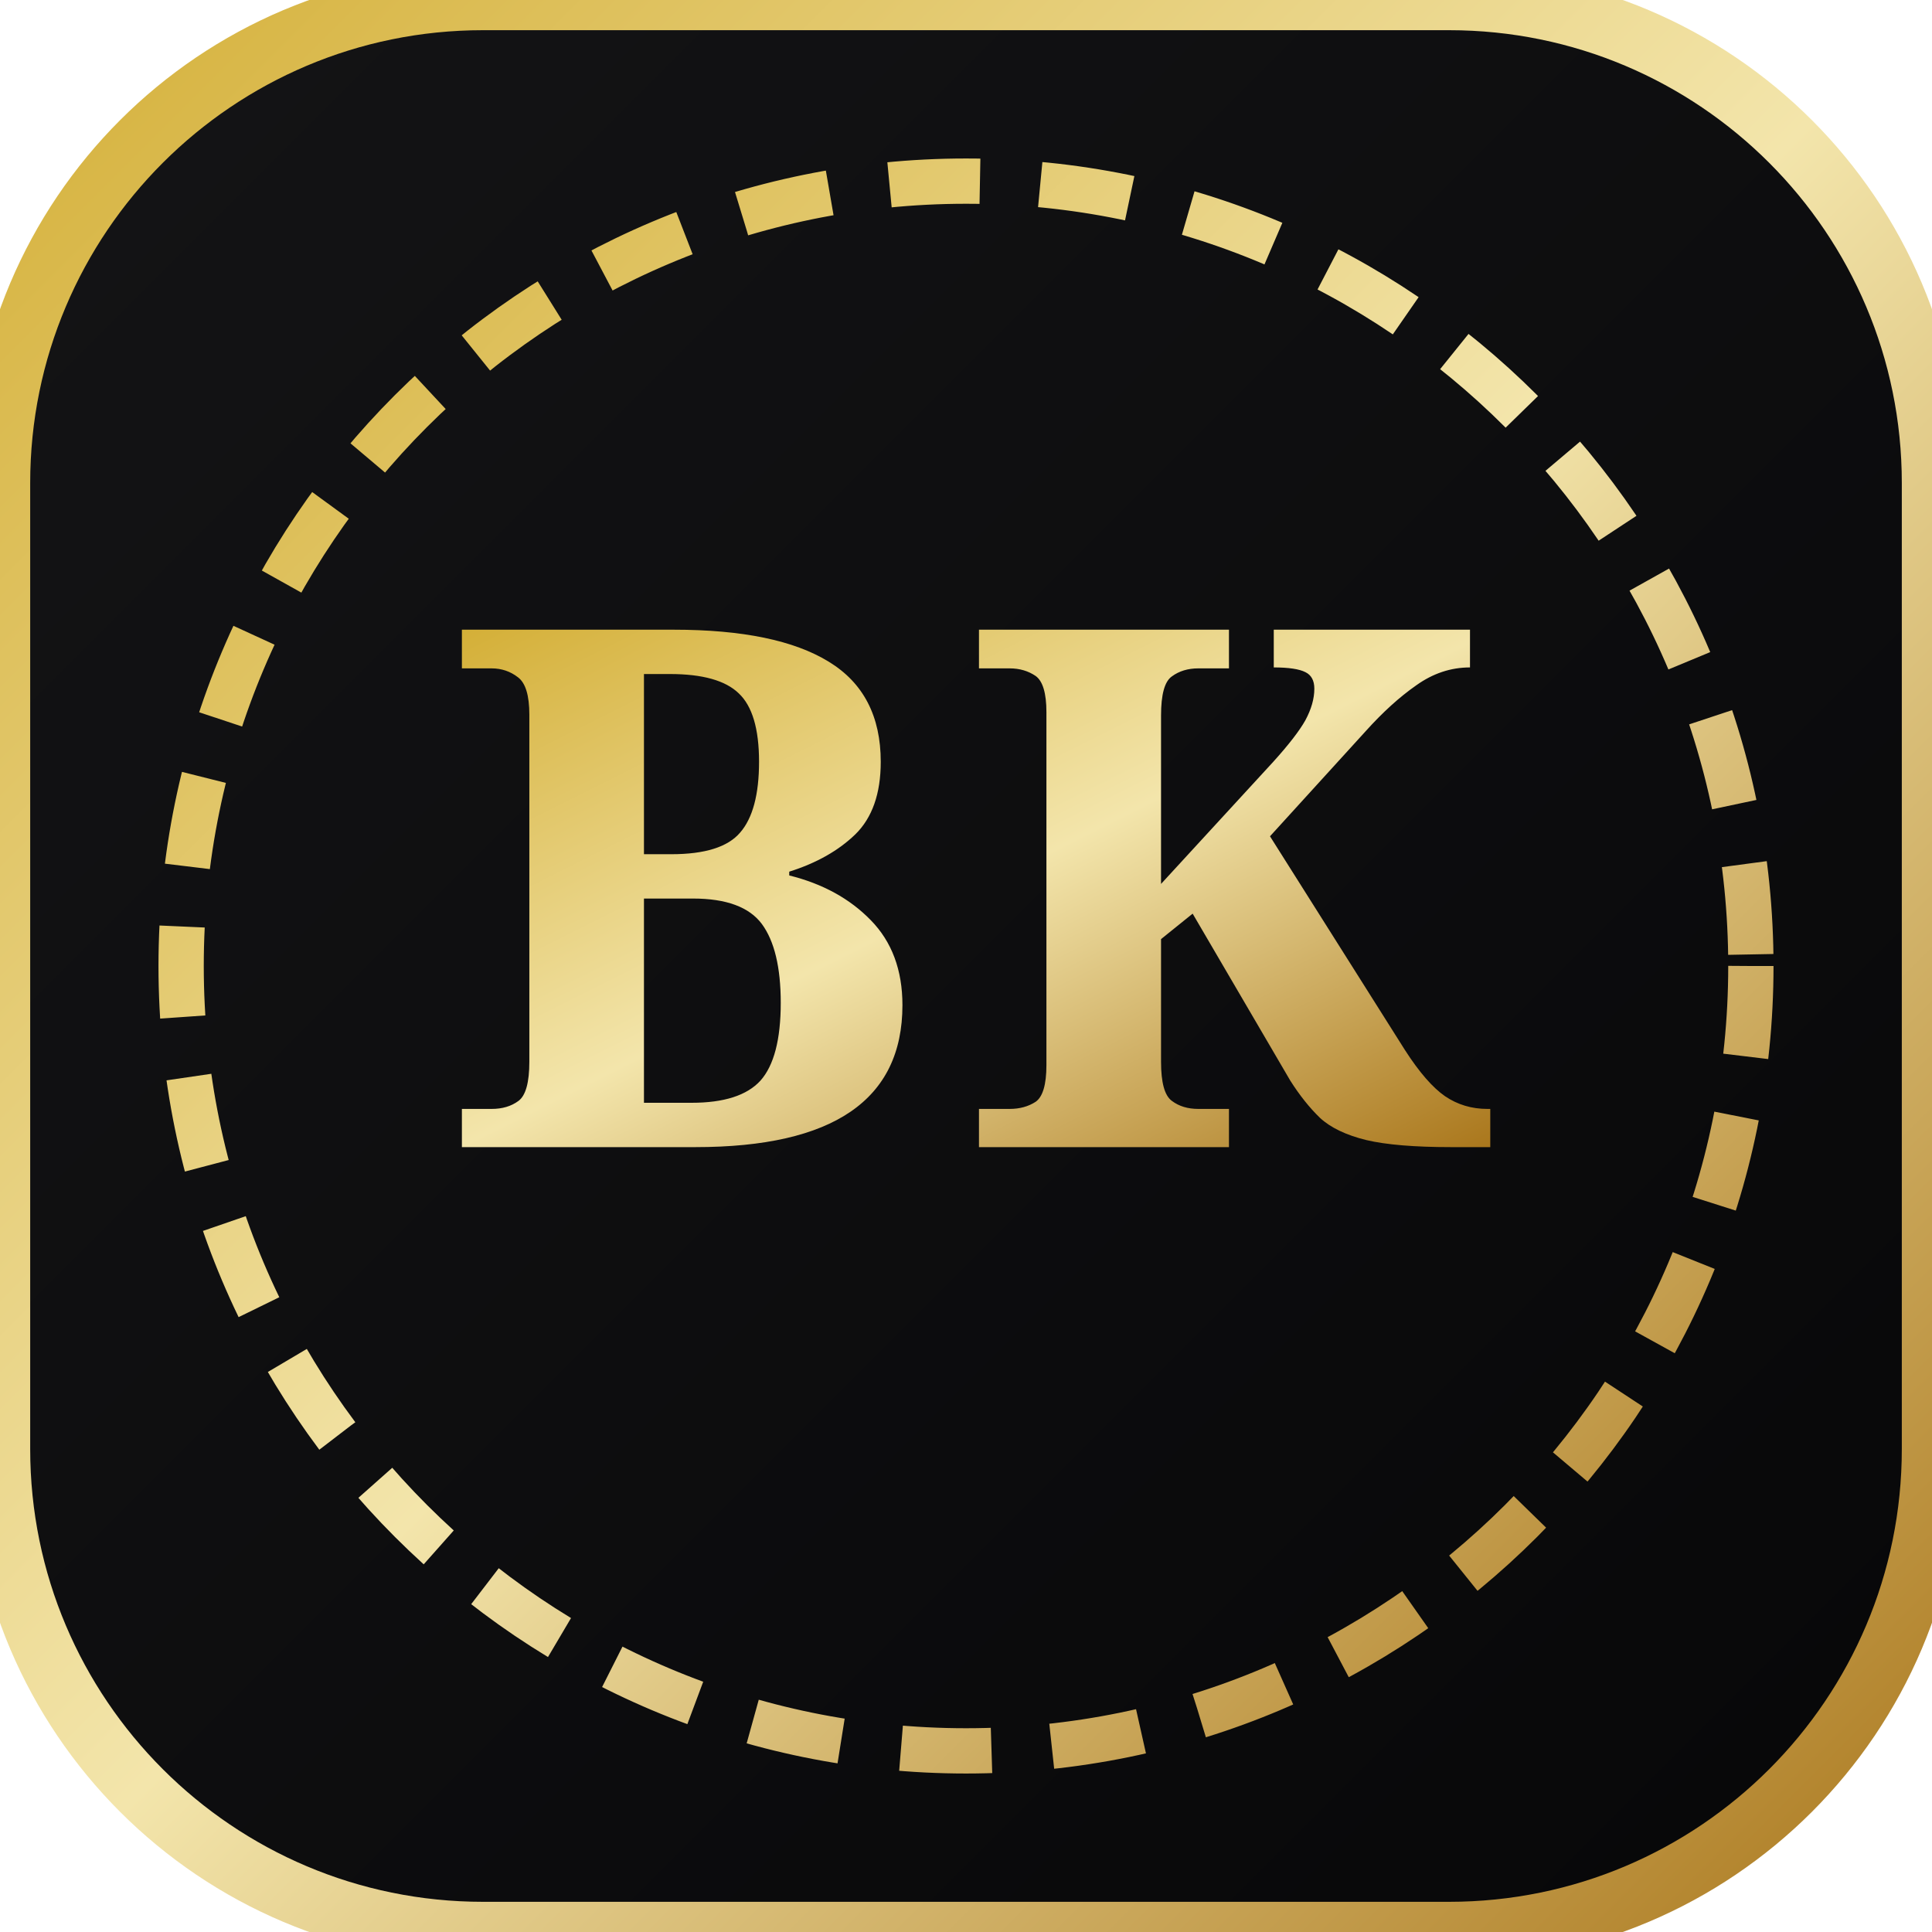
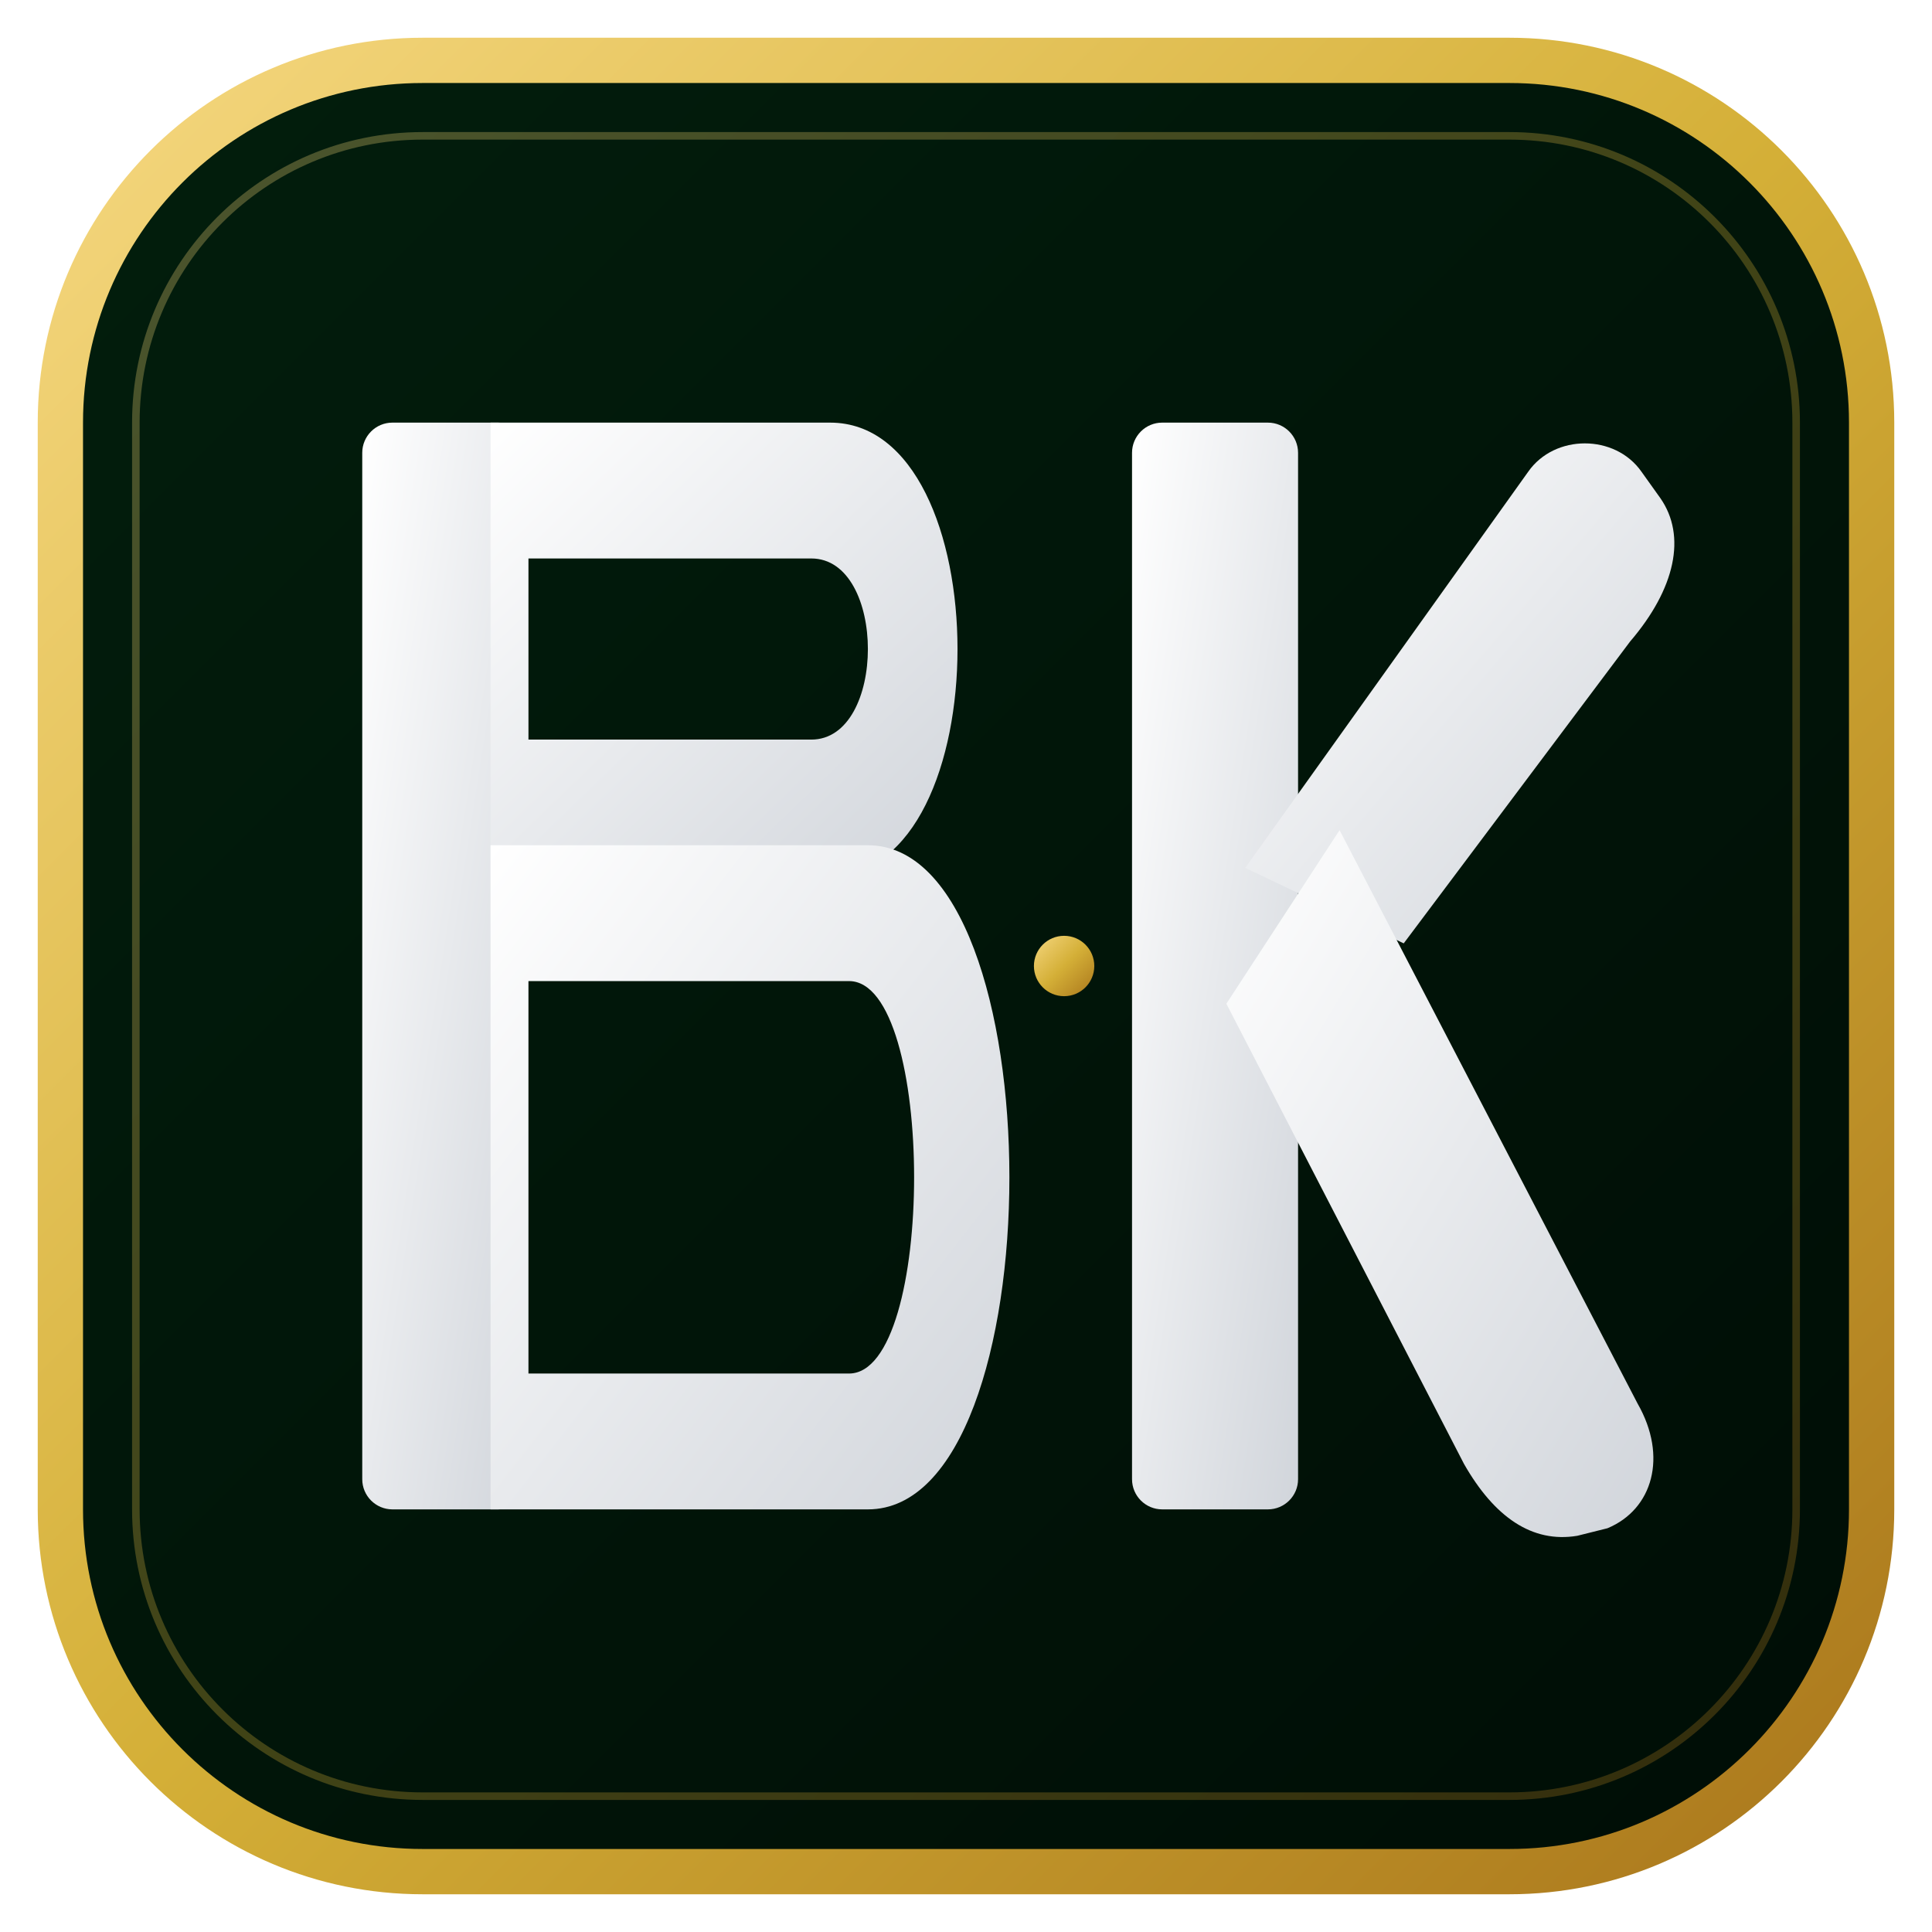
- <svg xmlns="http://www.w3.org/2000/svg" viewBox="0 0 64 64" width="64" height="64">
+ <svg xmlns="http://www.w3.org/2000/svg" viewBox="0 0 512 512" width="512" height="512">
  <defs>
+     <linearGradient id="bgGrad" x1="0%" y1="0%" x2="100%" y2="100%">
+       <stop offset="0%" stop-color="#021E0D" />
+       <stop offset="100%" stop-color="#000D05" />
+     </linearGradient>
    <linearGradient id="goldGrad" x1="0%" y1="0%" x2="100%" y2="100%">
-       <stop offset="0%" stop-color="#D4AF37" />
-       <stop offset="50%" stop-color="#F3E5AB" />
+       <stop offset="0%" stop-color="#F5D77F" />
+       <stop offset="50%" stop-color="#D4AF37" />
      <stop offset="100%" stop-color="#AA771C" />
    </linearGradient>
-     <linearGradient id="bgGrad" x1="0%" y1="0%" x2="100%" y2="100%">
-       <stop offset="0%" stop-color="#141416" />
-       <stop offset="100%" stop-color="#070708" />
+     <linearGradient id="silverGrad" x1="0%" y1="0%" x2="100%" y2="100%">
+       <stop offset="0%" stop-color="#FFFFFF" />
+       <stop offset="100%" stop-color="#D1D5DB" />
    </linearGradient>
  </defs>
-   <rect width="64" height="64" rx="16" fill="url(#bgGrad)" stroke="url(#goldGrad)" stroke-width="2" />
-   <circle cx="32" cy="32" r="26" fill="none" stroke="url(#goldGrad)" stroke-width="1.5" stroke-dasharray="3 2" />
-   <text x="32" y="38" font-family="'Cinzel', 'Playfair Display', serif" font-size="24" font-weight="900" fill="url(#goldGrad)" text-anchor="middle" letter-spacing="1">BK</text>
+   <rect x="16" y="16" width="480" height="480" rx="96" fill="url(#bgGrad)" stroke="url(#goldGrad)" stroke-width="12" />
+   <rect x="36" y="36" width="440" height="440" rx="76" fill="none" stroke="url(#goldGrad)" stroke-width="2" stroke-opacity="0.3" />
+   <g fill="url(#silverGrad)">
+     <rect x="96" y="112" width="44" height="288" rx="8" />
+     <path d="M 130 112 H 220 C 265 112 265 232 220 232 H 130 Z M 140 148 V 196 H 215 C 235 196 235 148 215 148 Z" fill-rule="evenodd" />
+     <path d="M 130 224 H 230 C 280 224 280 400 230 400 H 130 Z M 140 260 V 364 H 225 C 248 364 248 260 225 260 Z" fill-rule="evenodd" />
+     <rect x="300" y="112" width="44" height="288" rx="8" />
+     <path d="M 330 230 L 405 125 C 412 115 428 115 435 125 L 440 132 C 447 142 444 156 432 170 L 372 250 Z" />
+     <path d="M 355 220 L 434 372 C 442 386 438 400 426 405 L 418 407 C 406 409 396 402 388 388 L 325 266 Z" />
+   </g>
+   <circle cx="282" cy="256" r="8" fill="url(#goldGrad)" />
</svg>
